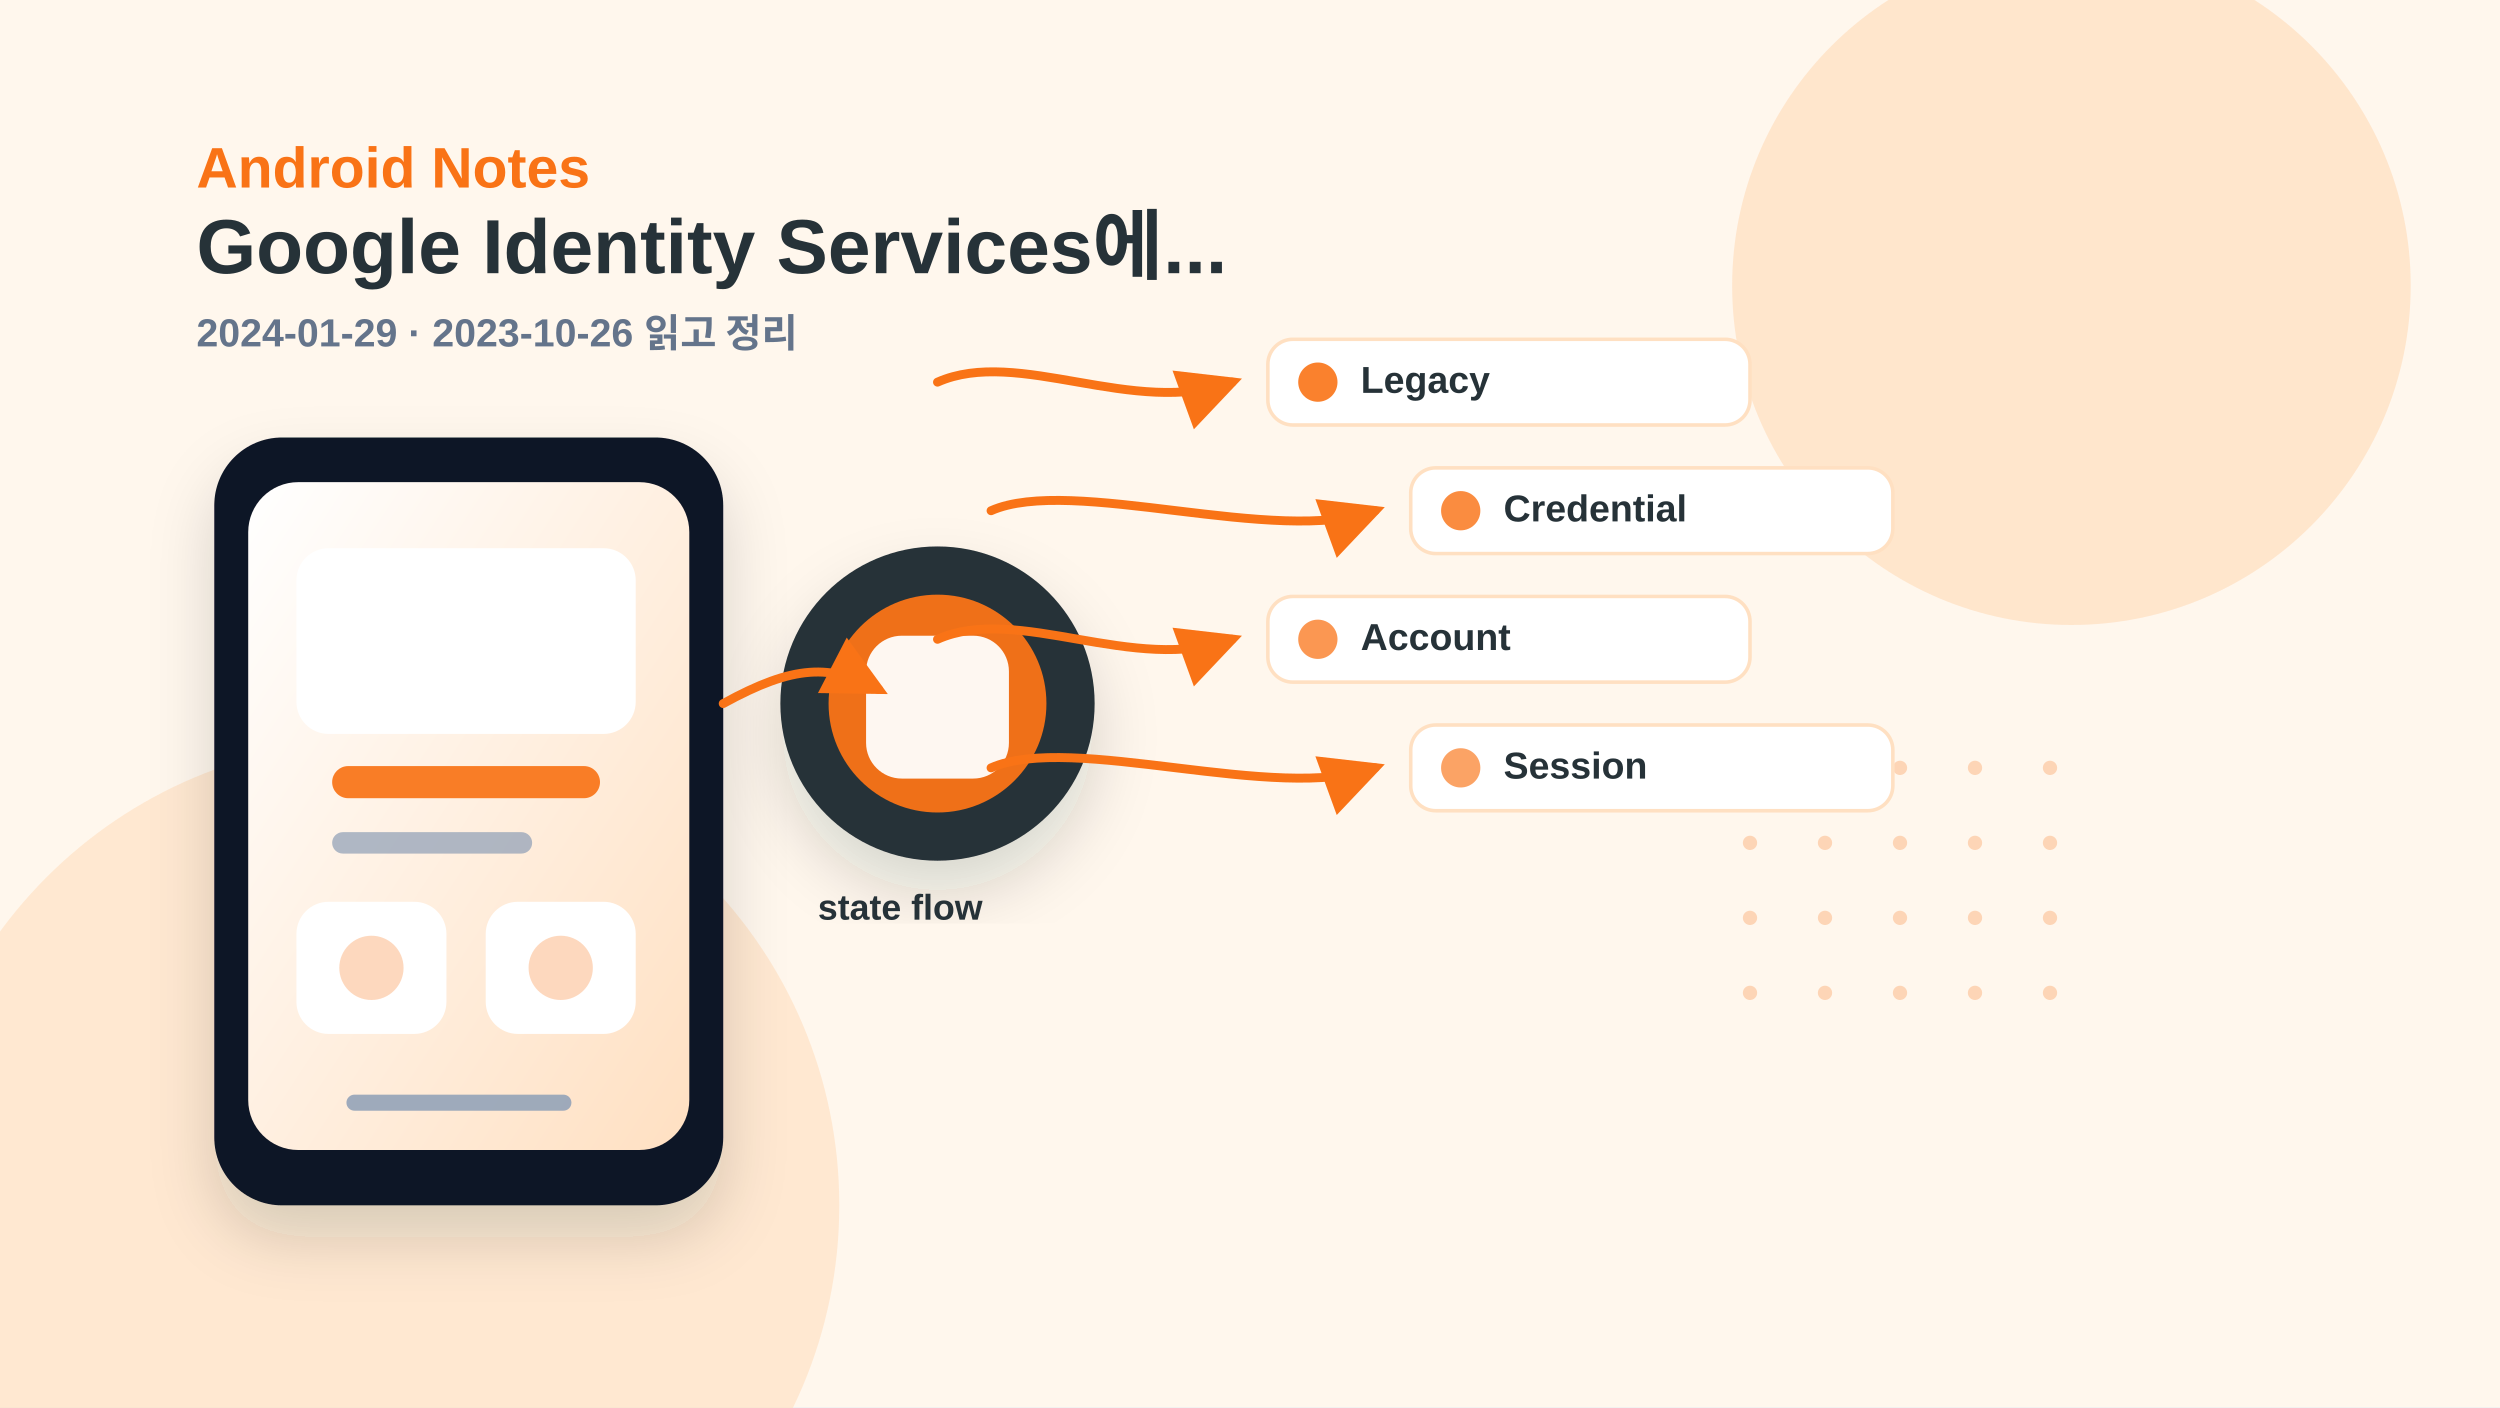
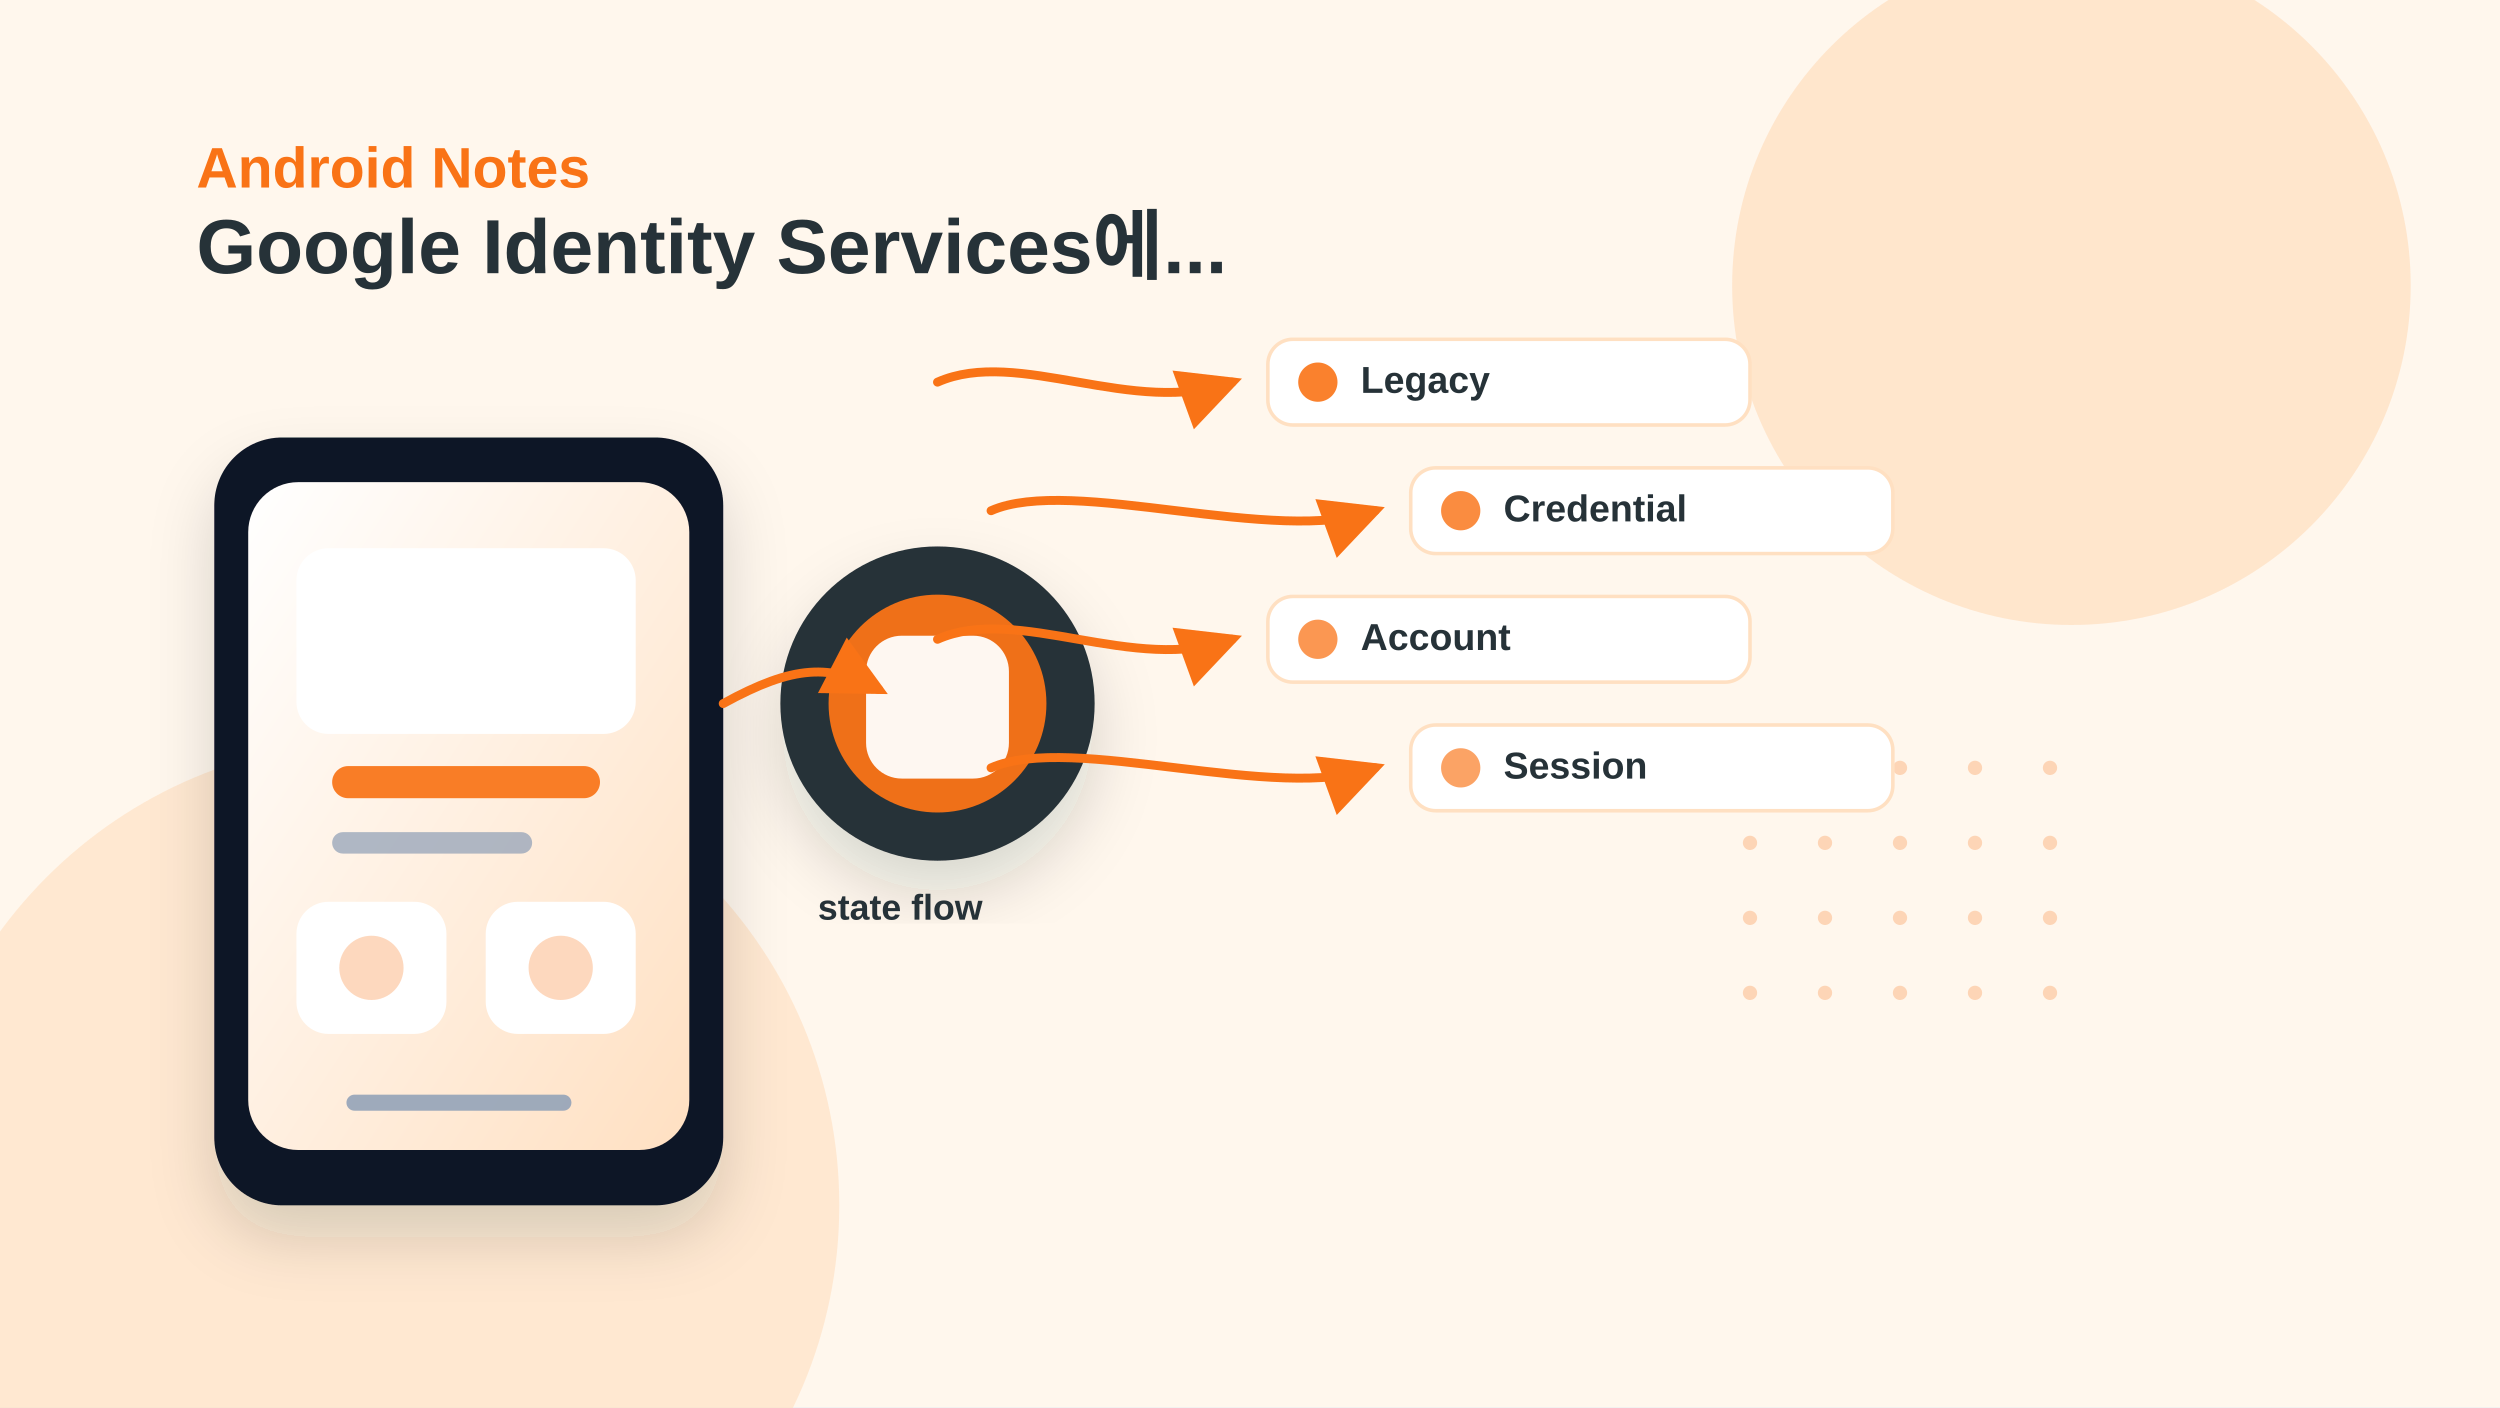
<svg xmlns="http://www.w3.org/2000/svg" width="1400" height="788" viewBox="0 0 1400 788" role="img" aria-label="Google Identity Services에서 Credential Manager로 넘어가기">
  <defs>
    <marker id="arrow" viewBox="0 0 12 12" refX="10" refY="6" markerWidth="7" markerHeight="7" orient="auto-start-reverse">
      <path d="M 0 0 L 12 6 L 0 12 z" fill="#f97316" />
    </marker>
    <filter id="shadow" x="-20%" y="-20%" width="140%" height="140%">
      <feDropShadow dx="0" dy="18" stdDeviation="18" flood-color="#17202a" flood-opacity="0.16" />
    </filter>
    <linearGradient id="phone" x1="0" y1="0" x2="1" y2="1">
      <stop offset="0%" stop-color="#ffffff" />
      <stop offset="100%" stop-color="#ffe0c2" />
    </linearGradient>
  </defs>
  <rect width="1400" height="788" fill="#fff7ed" />
  <circle cx="1160" cy="160" r="190" fill="#ffe0c2" opacity="0.75" />
  <circle cx="210" cy="675" r="260" fill="#ffe0c2" opacity="0.65" />
  <g opacity="0.26">
    <circle cx="980" cy="430" r="4" fill="#f97316" />
    <circle cx="1022" cy="430" r="4" fill="#f97316" />
    <circle cx="1064" cy="430" r="4" fill="#f97316" />
    <circle cx="1106" cy="430" r="4" fill="#f97316" />
    <circle cx="1148" cy="430" r="4" fill="#f97316" />
    <circle cx="980" cy="472" r="4" fill="#f97316" />
    <circle cx="1022" cy="472" r="4" fill="#f97316" />
    <circle cx="1064" cy="472" r="4" fill="#f97316" />
    <circle cx="1106" cy="472" r="4" fill="#f97316" />
    <circle cx="1148" cy="472" r="4" fill="#f97316" />
    <circle cx="980" cy="514" r="4" fill="#f97316" />
    <circle cx="1022" cy="514" r="4" fill="#f97316" />
    <circle cx="1064" cy="514" r="4" fill="#f97316" />
    <circle cx="1106" cy="514" r="4" fill="#f97316" />
    <circle cx="1148" cy="514" r="4" fill="#f97316" />
    <circle cx="980" cy="556" r="4" fill="#f97316" />
    <circle cx="1022" cy="556" r="4" fill="#f97316" />
    <circle cx="1064" cy="556" r="4" fill="#f97316" />
    <circle cx="1106" cy="556" r="4" fill="#f97316" />
    <circle cx="1148" cy="556" r="4" fill="#f97316" />
  </g>
  <text x="110" y="105" font-family="Arial, Apple SD Gothic Neo, sans-serif" font-size="32" fill="#f97316" font-weight="800">Android Notes</text>
  <text x="110" y="153" font-family="Arial, Apple SD Gothic Neo, sans-serif" font-size="43" fill="#263238" font-weight="800">Google Identity Services에...</text>
-   <text x="110" y="194" font-family="Arial, Apple SD Gothic Neo, sans-serif" font-size="22" fill="#64748b" font-weight="600">2024-01-29 · 2023-10-26 읽고 정리</text>
  <g filter="url(#shadow)">
    <rect x="120" y="245" width="285" height="430" rx="38" fill="#111827" />
    <rect x="139" y="270" width="247" height="374" rx="28" fill="url(#phone)" />
    <rect x="166" y="307" width="190" height="104" rx="18" fill="#ffffff" />
    <rect x="186" y="429" width="150" height="18" rx="9" fill="#f97316" opacity="0.92" />
    <rect x="186" y="466" width="112" height="12" rx="6" fill="#94a3b8" opacity="0.75" />
    <rect x="166" y="505" width="84" height="74" rx="18" fill="#ffffff" />
    <rect x="272" y="505" width="84" height="74" rx="18" fill="#ffffff" />
    <circle cx="208" cy="542" r="18" fill="#f97316" opacity="0.28" />
    <circle cx="314" cy="542" r="18" fill="#f97316" opacity="0.28" />
    <rect x="194" y="613" width="126" height="9" rx="4.5" fill="#94a3b8" opacity="0.9" />
  </g>
  <g>
    <circle cx="525" cy="394" r="88" fill="#263238" filter="url(#shadow)" />
    <circle cx="525" cy="394" r="61" fill="#f97316" opacity="0.95" />
    <rect x="485" y="356" width="80" height="80" rx="20" fill="#ffffff" opacity="0.94" />
    <path d="M 405 394 C 445 372, 465 372, 492 386" fill="none" stroke="#f97316" stroke-width="5" stroke-linecap="round" marker-end="url(#arrow)" />
    <text x="458" y="515" font-family="Arial, Apple SD Gothic Neo, sans-serif" font-size="20" fill="#263238" font-weight="800">state flow</text>
  </g>
  <path d="M 525 214 C 570 194, 635 234, 690 214" fill="none" stroke="#f97316" stroke-width="5" stroke-linecap="round" marker-end="url(#arrow)" />
  <path d="M 555 286 C 600 266, 715 306, 770 286" fill="none" stroke="#f97316" stroke-width="5" stroke-linecap="round" marker-end="url(#arrow)" />
  <path d="M 525 358 C 570 338, 635 378, 690 358" fill="none" stroke="#f97316" stroke-width="5" stroke-linecap="round" marker-end="url(#arrow)" />
  <path d="M 555 430 C 600 410, 715 450, 770 430" fill="none" stroke="#f97316" stroke-width="5" stroke-linecap="round" marker-end="url(#arrow)" />
  <rect x="710" y="190" width="270" height="48" rx="14" fill="#ffffff" stroke="#ffe0c2" stroke-width="2" />
  <circle cx="738" cy="214" r="11" fill="#f97316" opacity="0.9" />
  <text x="762" y="220" font-family="Arial, Apple SD Gothic Neo, sans-serif" font-size="21" fill="#263238" font-weight="700">Legacy</text>
  <rect x="790" y="262" width="270" height="48" rx="14" fill="#ffffff" stroke="#ffe0c2" stroke-width="2" />
  <circle cx="818" cy="286" r="11" fill="#f97316" opacity="0.82" />
  <text x="842" y="292" font-family="Arial, Apple SD Gothic Neo, sans-serif" font-size="21" fill="#263238" font-weight="700">Credential</text>
  <rect x="710" y="334" width="270" height="48" rx="14" fill="#ffffff" stroke="#ffe0c2" stroke-width="2" />
  <circle cx="738" cy="358" r="11" fill="#f97316" opacity="0.74" />
  <text x="762" y="364" font-family="Arial, Apple SD Gothic Neo, sans-serif" font-size="21" fill="#263238" font-weight="700">Account</text>
  <rect x="790" y="406" width="270" height="48" rx="14" fill="#ffffff" stroke="#ffe0c2" stroke-width="2" />
  <circle cx="818" cy="430" r="11" fill="#f97316" opacity="0.66" />
  <text x="842" y="436" font-family="Arial, Apple SD Gothic Neo, sans-serif" font-size="21" fill="#263238" font-weight="700">Session</text>
</svg>
